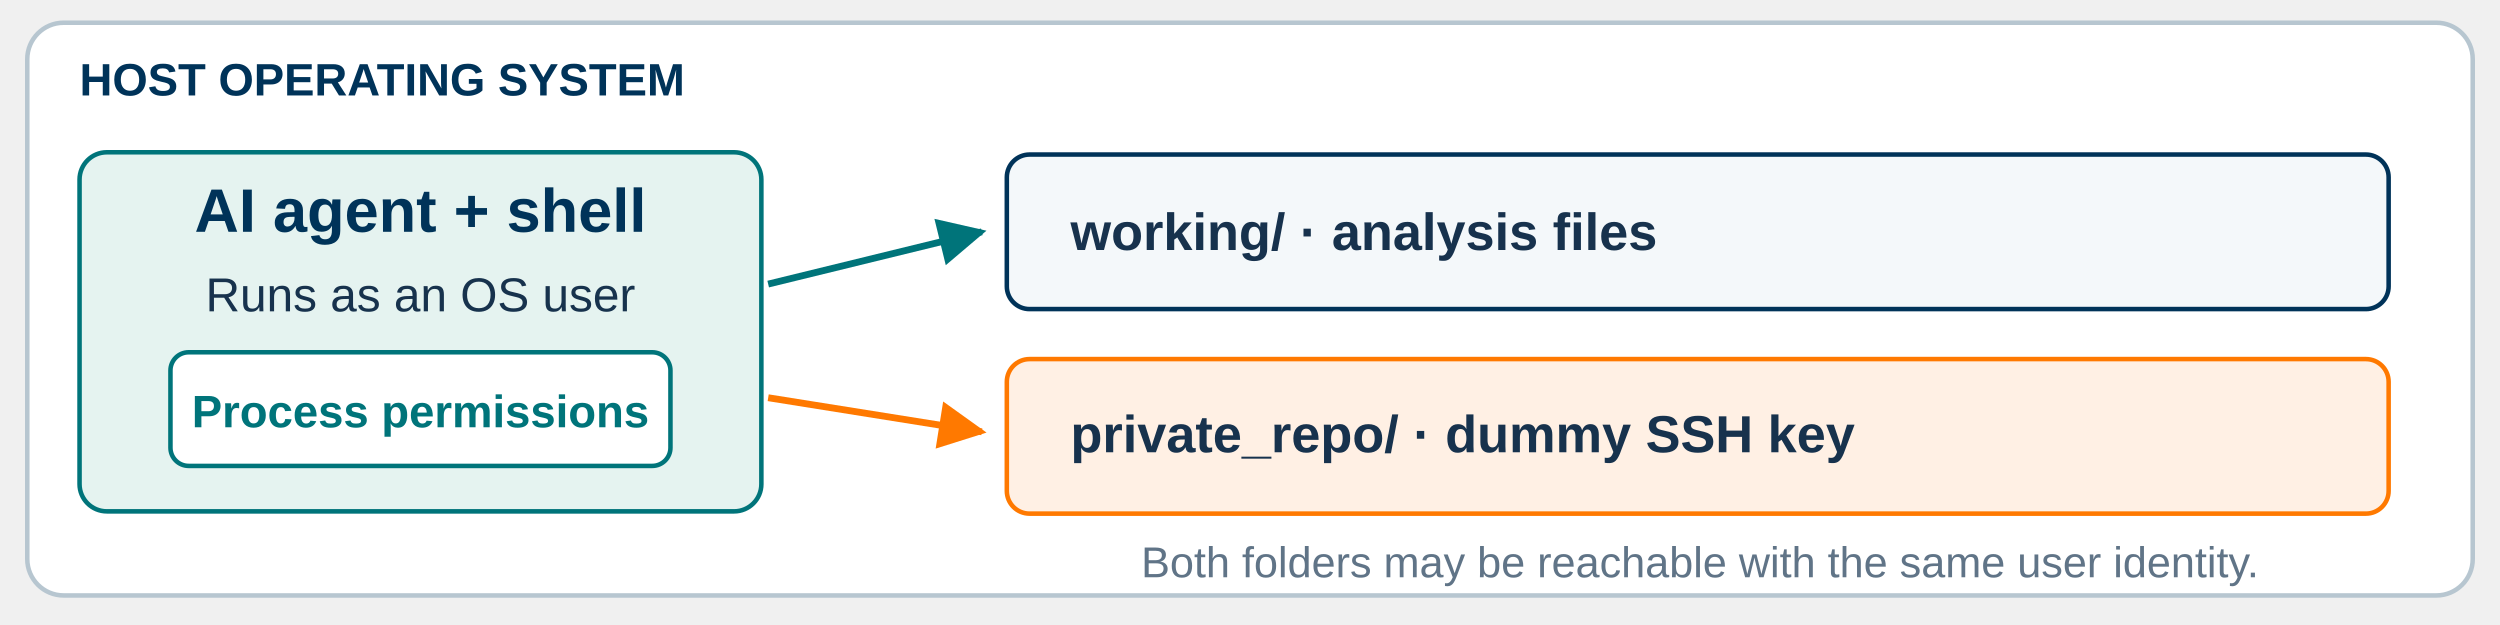
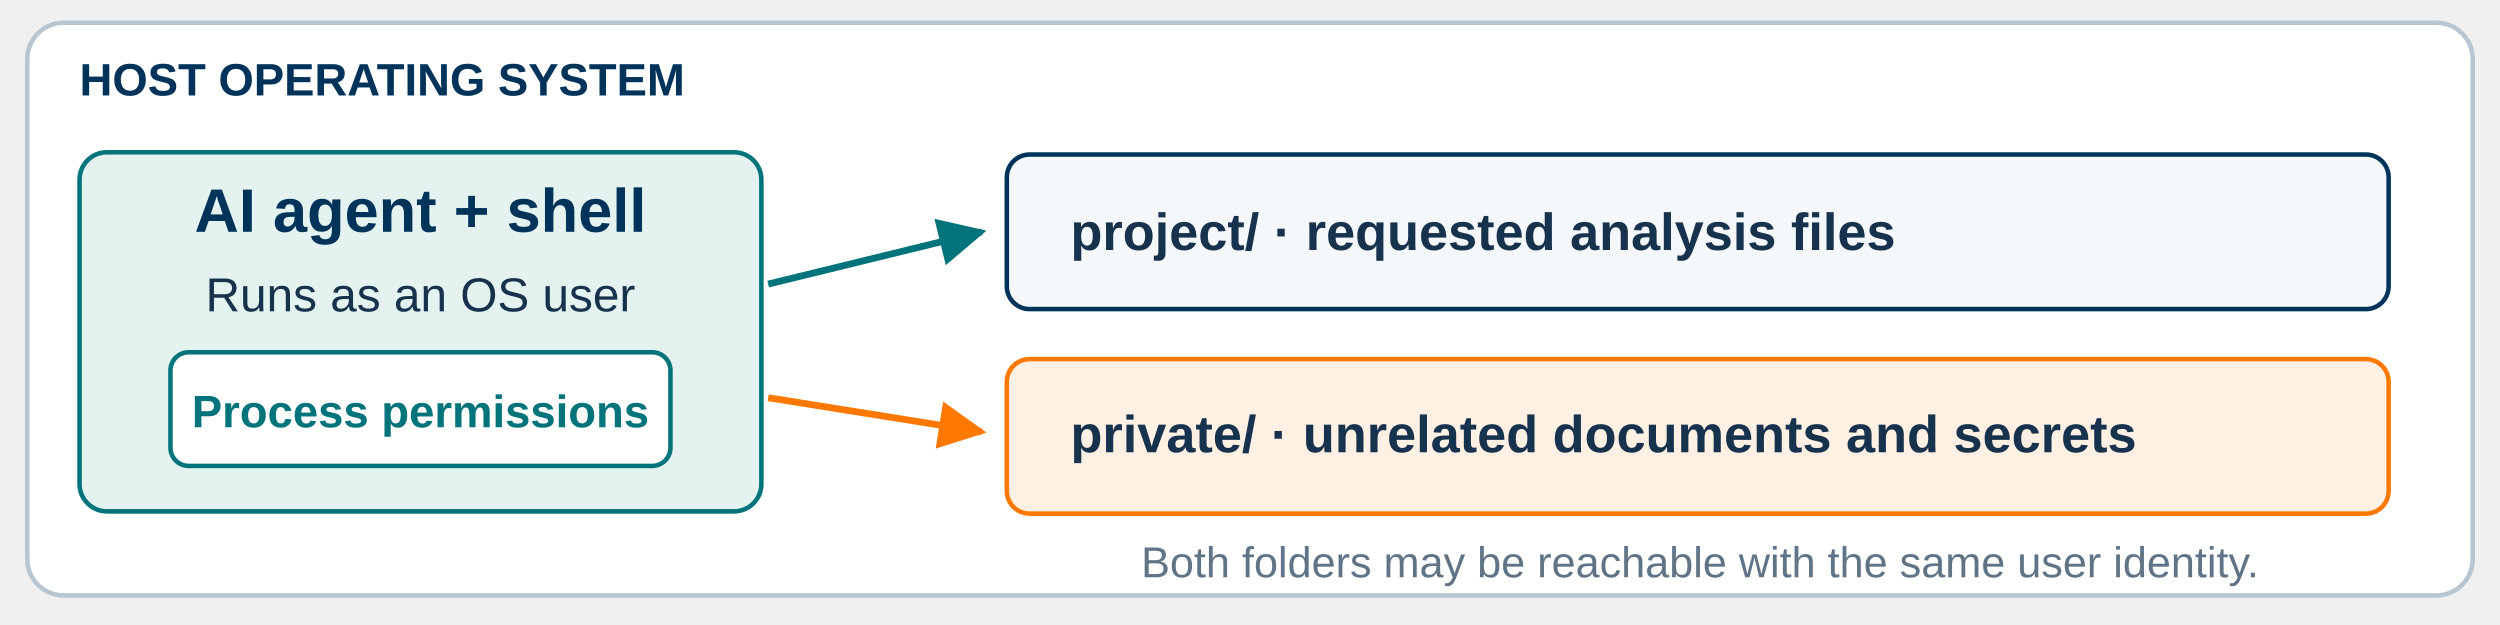
<svg xmlns="http://www.w3.org/2000/svg" viewBox="0 0 1100 275" width="1100" height="275">
  <defs>
    <marker id="arrG" viewBox="0 0 10 10" refX="9" refY="5" markerWidth="7" markerHeight="7" orient="auto">
      <path d="M0 0 L10 5 L0 10Z" fill="#00747A" />
    </marker>
    <marker id="arrO" viewBox="0 0 10 10" refX="9" refY="5" markerWidth="7" markerHeight="7" orient="auto">
      <path d="M0 0 L10 5 L0 10Z" fill="#FF7900" />
    </marker>
  </defs>
  <style>text{font-family:Arial,'Liberation Sans',sans-serif}</style>
  <rect x="12" y="10" width="1076" height="252" rx="16" fill="#FFFFFF" stroke="#B7C6D0" stroke-width="2" />
  <text x="35" y="42" font-size="20" font-weight="700" text-anchor="start" fill="#003359">HOST OPERATING SYSTEM</text>
  <rect x="35" y="67" width="300" height="158" rx="12" fill="#E5F3F0" stroke="#00747A" stroke-width="2" />
  <text x="185" y="102" font-size="27" font-weight="700" text-anchor="middle" fill="#003359">AI agent + shell</text>
  <text x="185" y="137" font-size="21" font-weight="400" text-anchor="middle" fill="#17324D">Runs as an OS user</text>
  <rect x="75" y="155" width="220" height="50" rx="8" fill="#FFFFFF" stroke="#00747A" stroke-width="2" />
  <text x="185" y="188" font-size="20" font-weight="700" text-anchor="middle" fill="#00747A">Process permissions</text>
  <rect x="443" y="68" width="608" height="68" rx="10" fill="#F4F8FA" stroke="#003359" stroke-width="2" />
-   <text x="471" y="110" font-size="23" font-weight="700" text-anchor="start" fill="#17324D">working/   ·   analysis files</text>
+   <text x="471" y="110" font-size="23" font-weight="700" text-anchor="start" fill="#17324D">project/   ·   requested analysis files</text>
  <rect x="443" y="158" width="608" height="68" rx="10" fill="#FFF0E4" stroke="#FF7900" stroke-width="2" />
-   <text x="471" y="199" font-size="23" font-weight="700" text-anchor="start" fill="#17324D">private_repo/   ·   dummy SSH key</text>
+   <text x="471" y="199" font-size="23" font-weight="700" text-anchor="start" fill="#17324D">private/   ·   unrelated documents and secrets</text>
  <path d="M338 125 L432 102" stroke="#00747A" stroke-width="3" fill="none" marker-end="url(#arrG)" />
  <path d="M338 175 L432 190" stroke="#FF7900" stroke-width="3" fill="none" marker-end="url(#arrO)" />
  <text x="748" y="254" font-size="19" font-weight="400" text-anchor="middle" fill="#607487">Both folders may be reachable with the same user identity.</text>
</svg>
